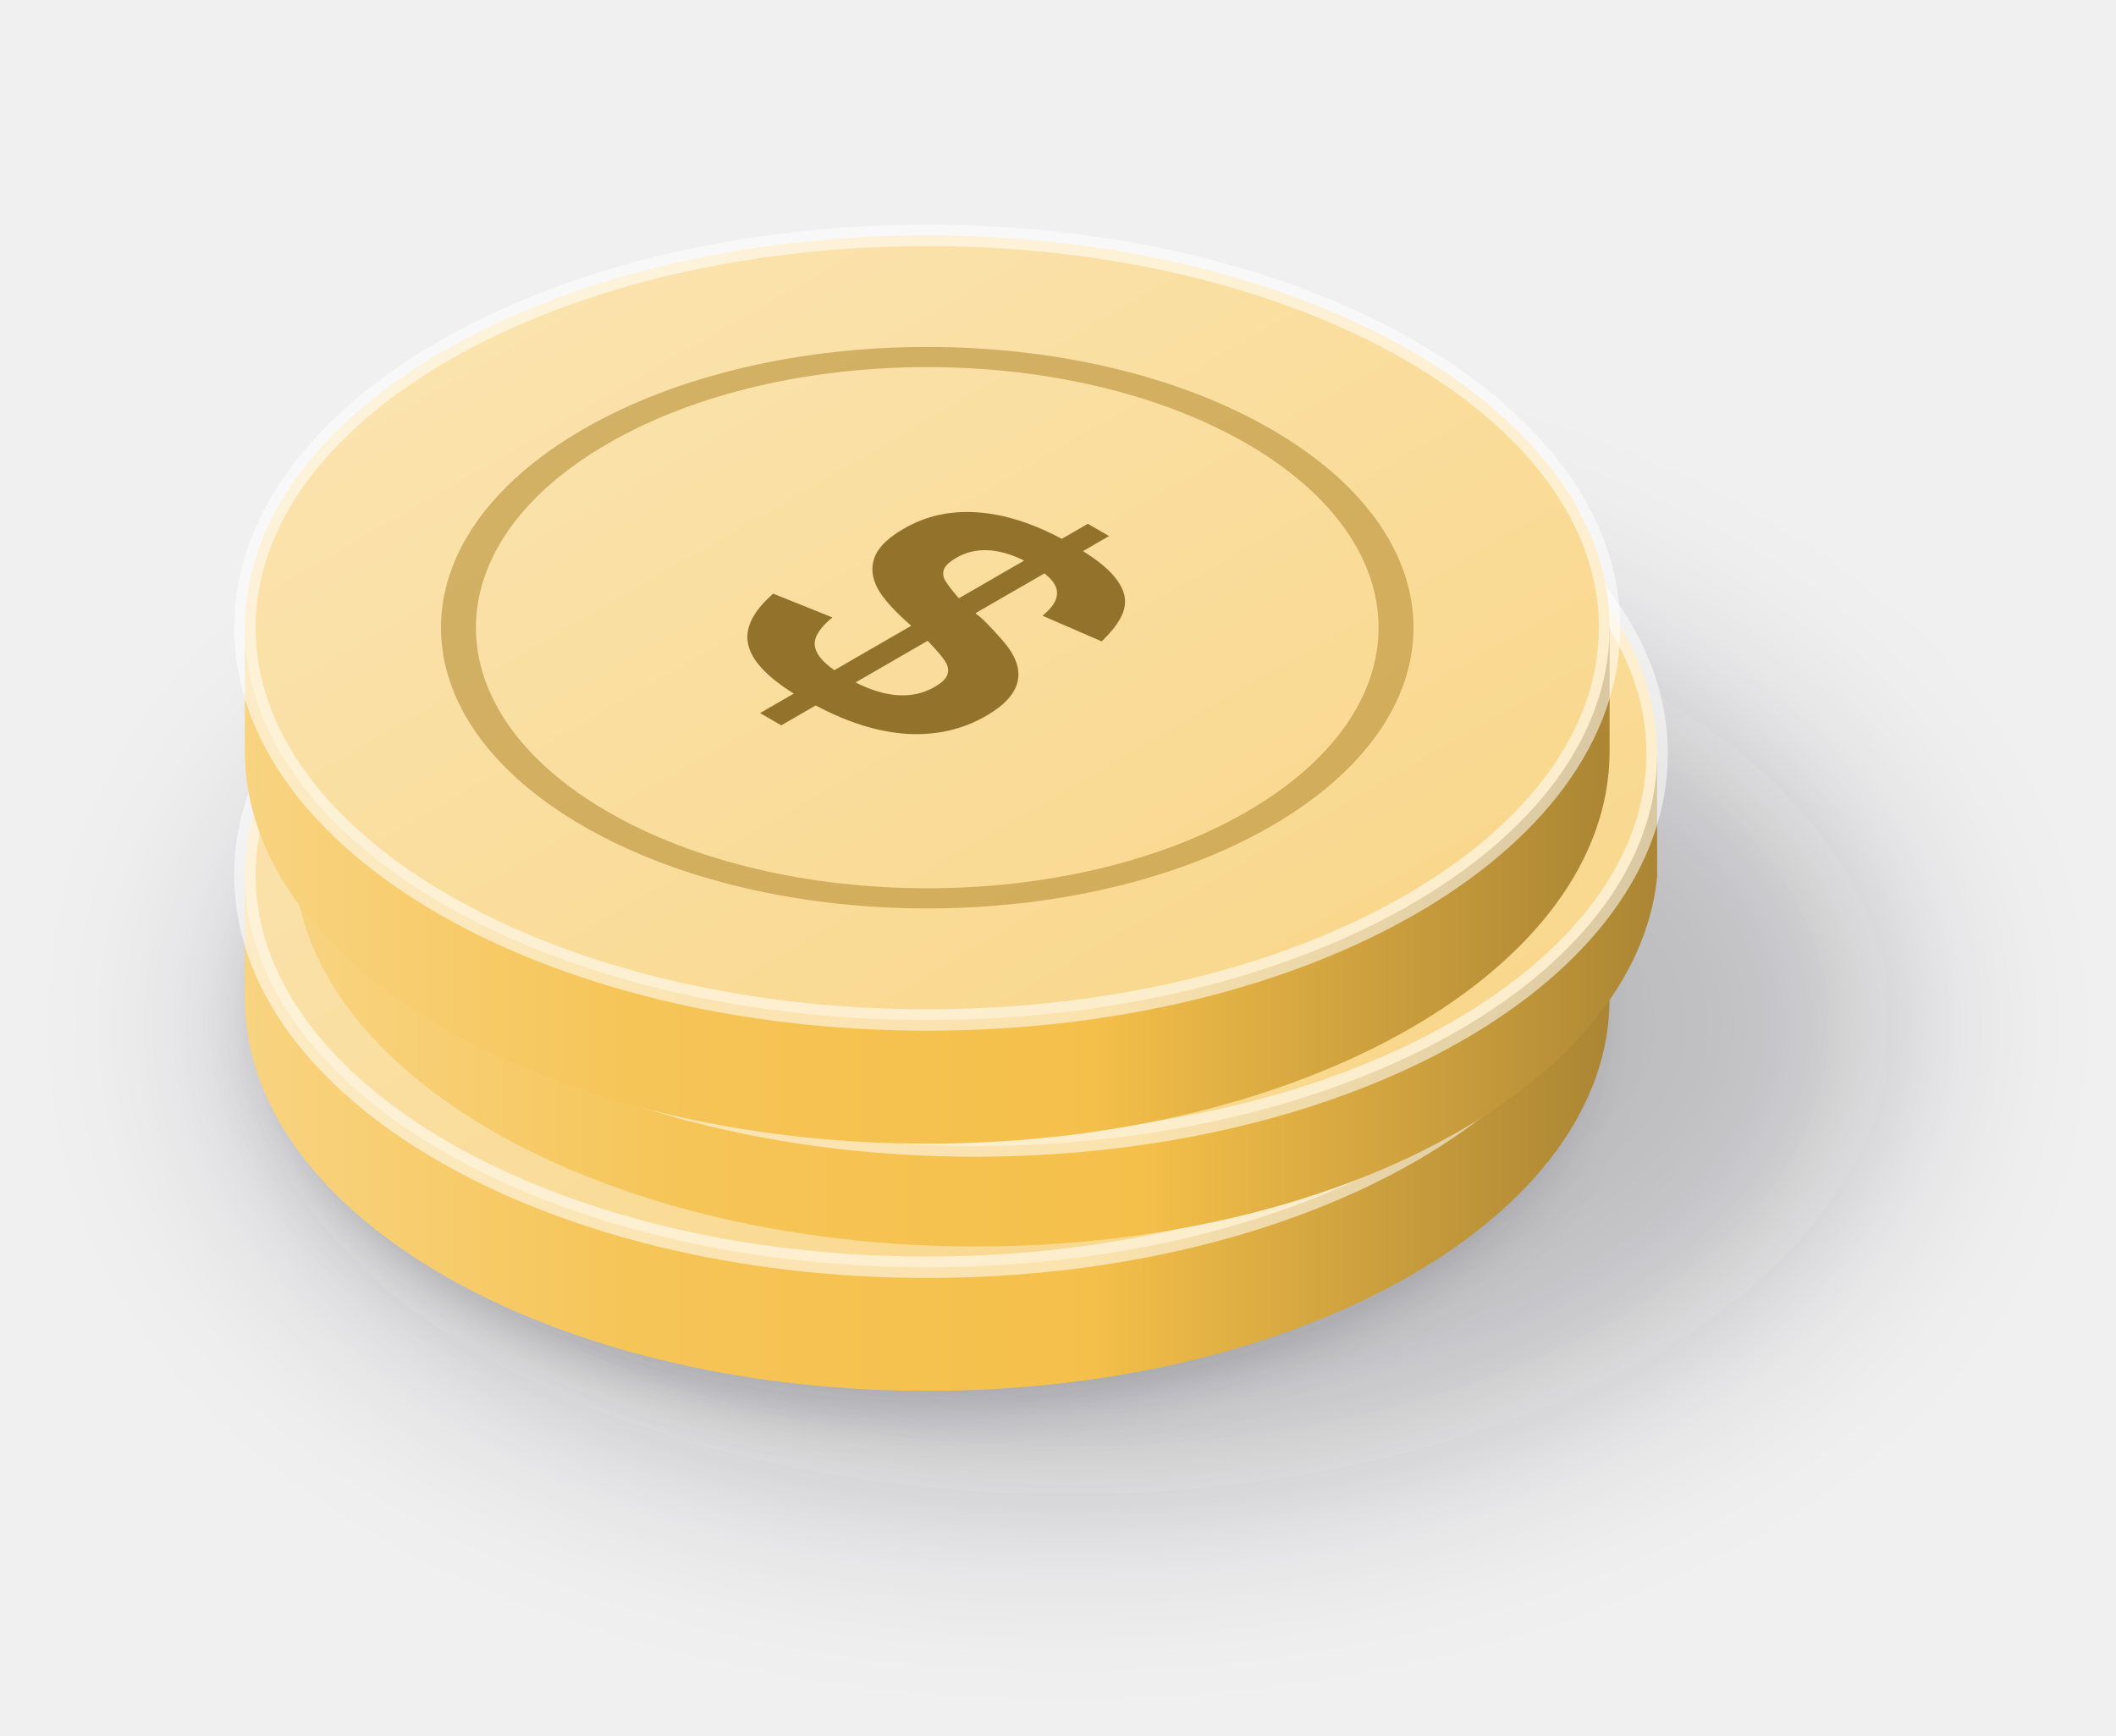
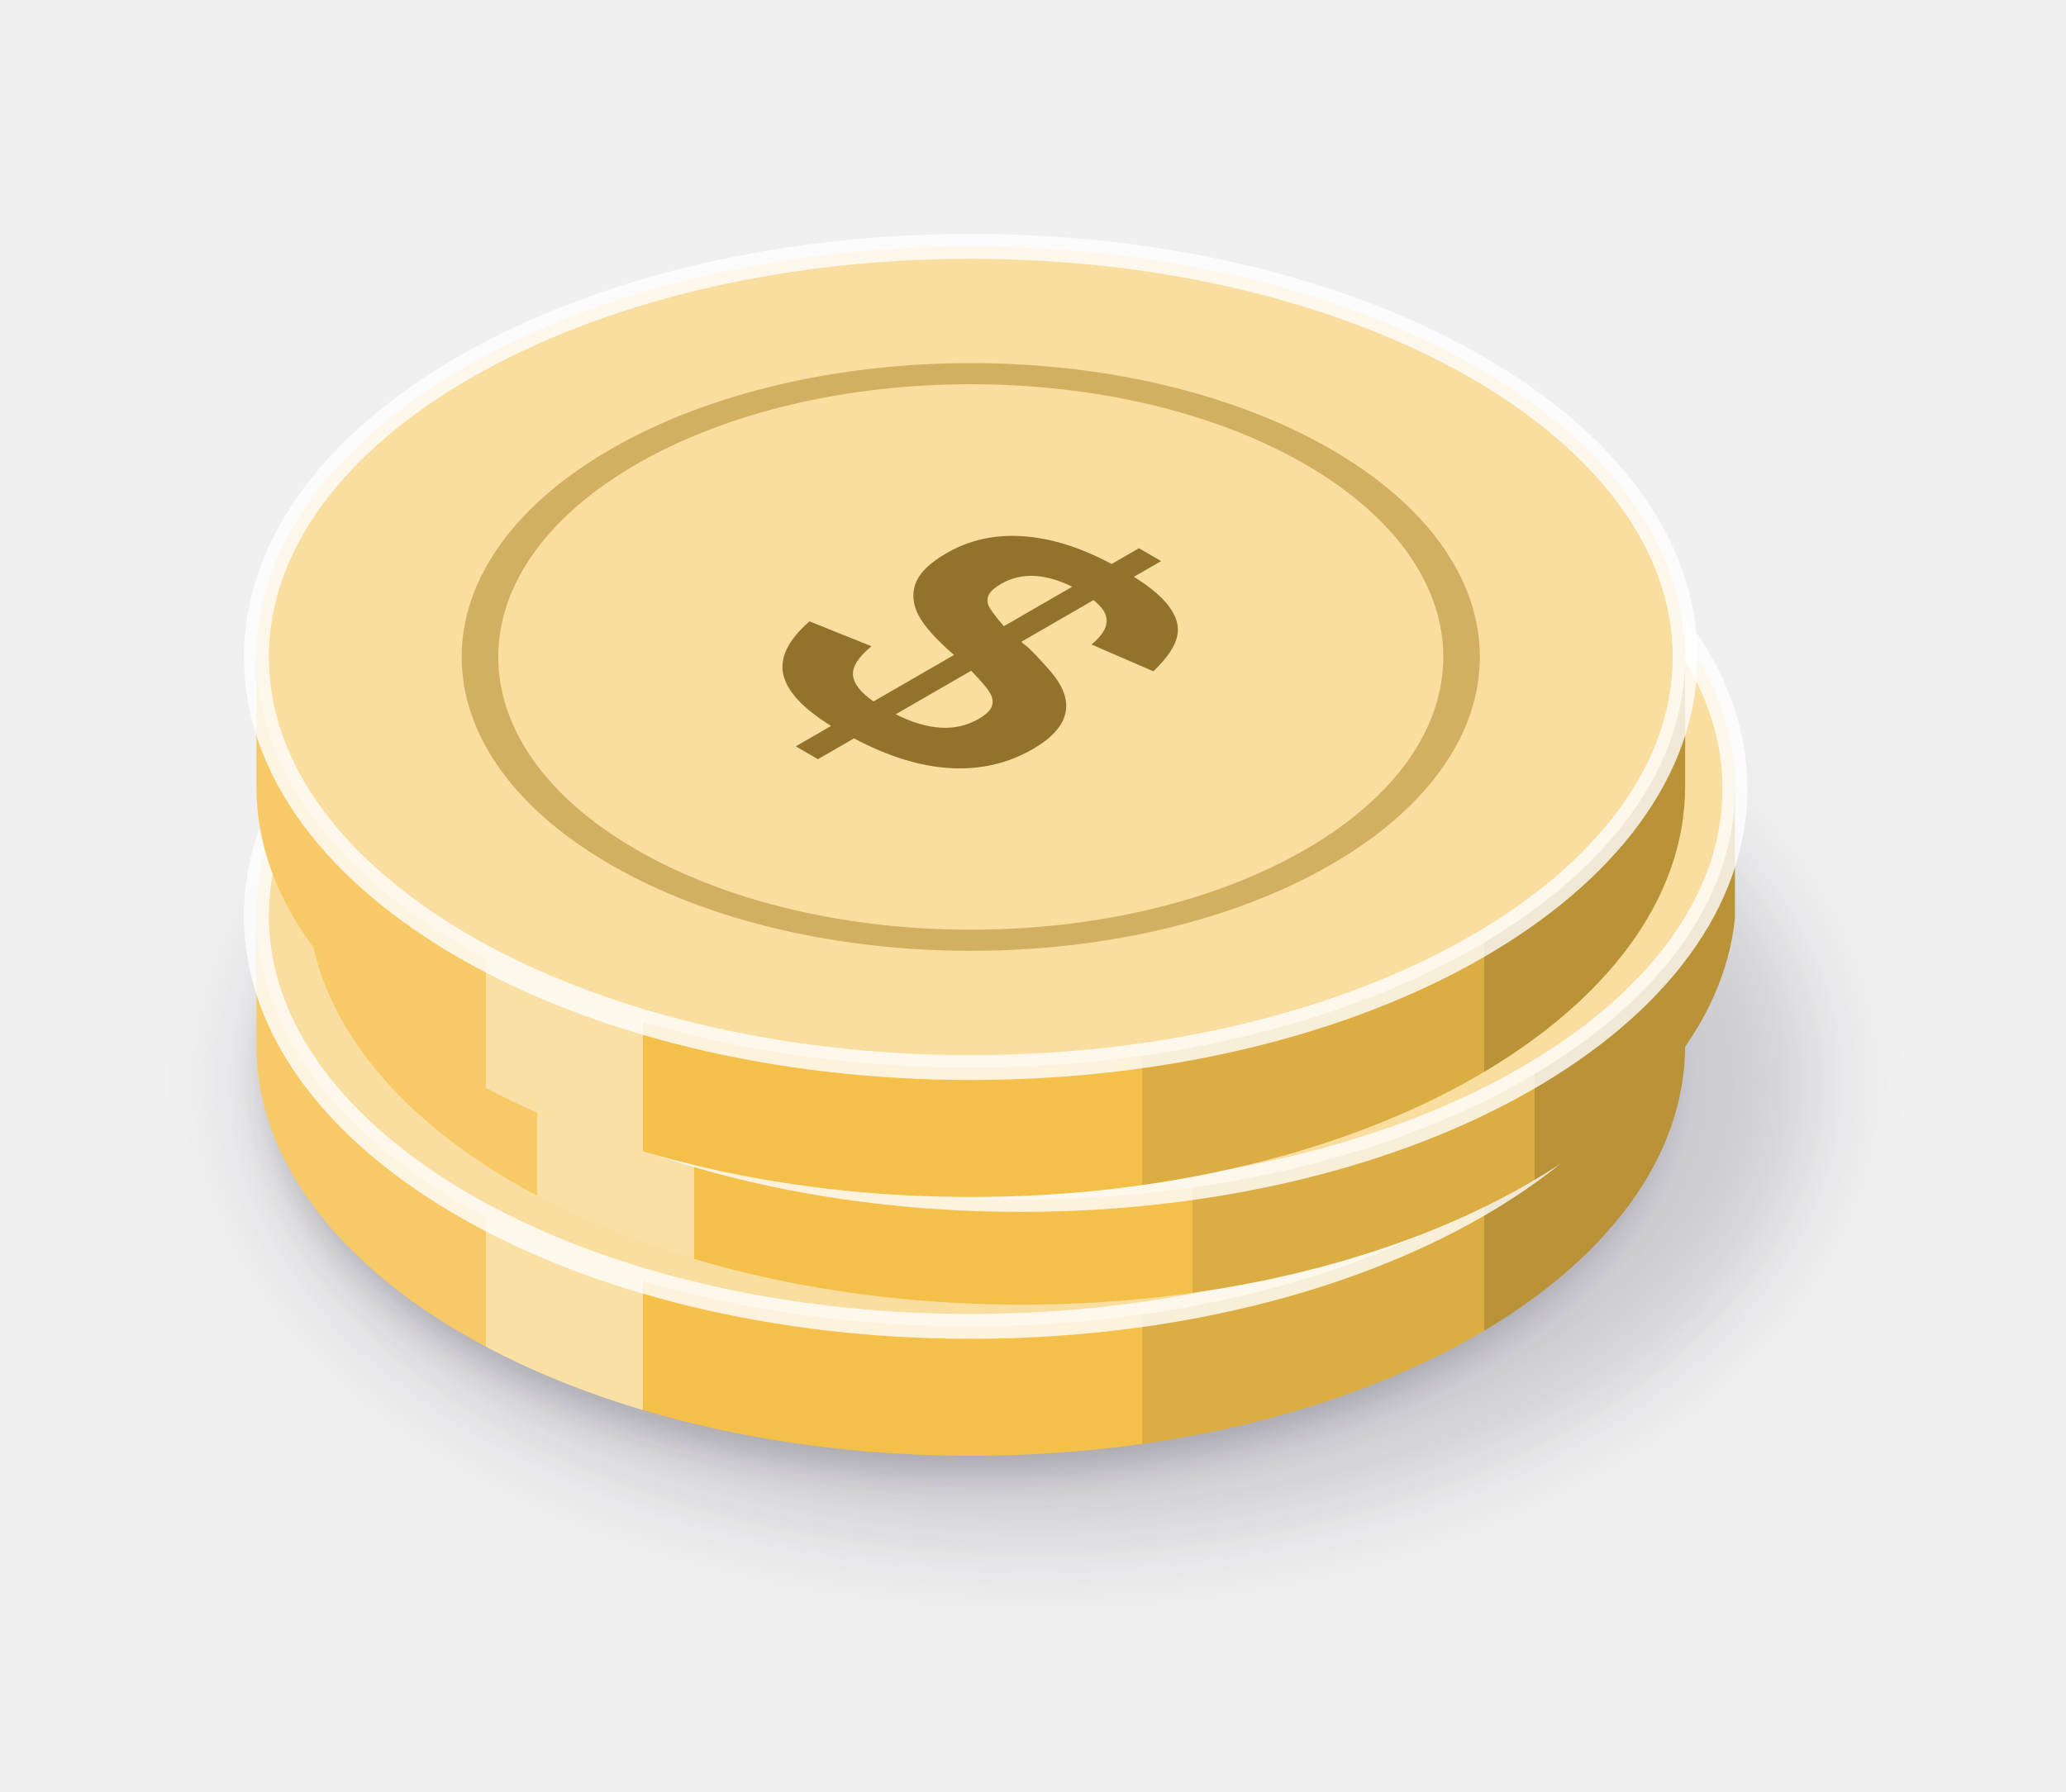
- <svg xmlns="http://www.w3.org/2000/svg" width="240" viewBox="-39 -42 89 73" aria-hidden="true" focusable="false">
+ <svg xmlns="http://www.w3.org/2000/svg" width="240" viewBox="-39 -42 83 72" aria-hidden="true" focusable="false">
  <defs>
    <filter id="iCoin-b" x="-50%" y="-50%" width="200%" height="200%">
-       <feGaussianBlur stdDeviation="4.2" />
+       <feGaussianBlur stdDeviation="1.8" />
    </filter>
    <filter id="iCoin-b2" x="-50%" y="-50%" width="200%" height="200%">
-       <feGaussianBlur stdDeviation="1.3" />
+       <feGaussianBlur stdDeviation="0.7" />
    </filter>
    <filter id="iCoin-b3" x="-50%" y="-50%" width="200%" height="200%">
      <feGaussianBlur stdDeviation="8.8" />
    </filter>
    <linearGradient id="iCoin-1" x1="0" y1="0" x2="1" y2="0">
-       <stop offset="0" stop-color="#f8d380" />
-       <stop offset="0.28" stop-color="#f6c558" />
+       <stop offset="0" stop-color="#f7ca67" />
+       <stop offset="0.16" stop-color="#f7ca67" />
+       <stop offset="0.16" stop-color="#fae0a4" />
+       <stop offset="0.27" stop-color="#fae0a4" />
+       <stop offset="0.27" stop-color="#F5C04A" />
      <stop offset="0.62" stop-color="#F5C04A" />
-       <stop offset="1" stop-color="#ac8634" />
+       <stop offset="0.62" stop-color="#dcad43" />
+       <stop offset="0.86" stop-color="#dcad43" />
+       <stop offset="0.86" stop-color="#ba9238" />
+       <stop offset="1" stop-color="#ba9238" />
    </linearGradient>
-     <linearGradient id="iCoin-2" x1="0" y1="0" x2="1" y2="1">
-       <stop offset="0" stop-color="#fbe5b4" />
-       <stop offset="1" stop-color="#f9d687" />
+     <linearGradient id="iCoin-2" x1="0" y1="0" x2="1" y2="0">
+       <stop offset="0" stop-color="#f7ca67" />
+       <stop offset="0.16" stop-color="#f7ca67" />
+       <stop offset="0.16" stop-color="#fae0a4" />
+       <stop offset="0.27" stop-color="#fae0a4" />
+       <stop offset="0.27" stop-color="#F5C04A" />
+       <stop offset="0.62" stop-color="#F5C04A" />
+       <stop offset="0.62" stop-color="#dcad43" />
+       <stop offset="0.86" stop-color="#dcad43" />
+       <stop offset="0.86" stop-color="#ba9238" />
+       <stop offset="1" stop-color="#ba9238" />
    </linearGradient>
    <linearGradient id="iCoin-3" x1="0" y1="0" x2="1" y2="0">
-       <stop offset="0" stop-color="#f8d380" />
-       <stop offset="0.28" stop-color="#f6c558" />
+       <stop offset="0" stop-color="#f7ca67" />
+       <stop offset="0.16" stop-color="#f7ca67" />
+       <stop offset="0.16" stop-color="#fae0a4" />
+       <stop offset="0.27" stop-color="#fae0a4" />
+       <stop offset="0.27" stop-color="#F5C04A" />
      <stop offset="0.62" stop-color="#F5C04A" />
-       <stop offset="1" stop-color="#ac8634" />
-     </linearGradient>
-     <linearGradient id="iCoin-4" x1="0" y1="0" x2="1" y2="1">
-       <stop offset="0" stop-color="#fbe5b4" />
-       <stop offset="1" stop-color="#f9d687" />
-     </linearGradient>
-     <linearGradient id="iCoin-5" x1="0" y1="0" x2="1" y2="0">
-       <stop offset="0" stop-color="#f8d380" />
-       <stop offset="0.28" stop-color="#f6c558" />
-       <stop offset="0.62" stop-color="#F5C04A" />
-       <stop offset="1" stop-color="#ac8634" />
-     </linearGradient>
-     <linearGradient id="iCoin-6" x1="0" y1="0" x2="1" y2="1">
-       <stop offset="0" stop-color="#fbe5b4" />
-       <stop offset="1" stop-color="#f9d687" />
+       <stop offset="0.62" stop-color="#dcad43" />
+       <stop offset="0.86" stop-color="#dcad43" />
+       <stop offset="0.86" stop-color="#ba9238" />
+       <stop offset="1" stop-color="#ba9238" />
    </linearGradient>
  </defs>
  <g class="lyr" data-depth="0.6">
    <g class="obj " style="--d:0s">
      <g class="fl" style="--fd:0.2s">
-         <ellipse cx="5.9" cy="1.1" rx="34.6" ry="19.7" fill="#0b0b1a" opacity="0.22" filter="url(#iCoin-b)" />
-         <ellipse cx="0.0" cy="1.0" rx="27.5" ry="15.9" fill="#0b0b1a" opacity="0.22" filter="url(#iCoin-b2)" />
+         <ellipse cx="2.6" cy="1.5" rx="31.3" ry="18.5" fill="#1b1530" opacity="0.16" filter="url(#iCoin-b)" />
+         <ellipse cx="0.0" cy="1.0" rx="28.1" ry="16.2" fill="#1b1530" opacity="0.208" filter="url(#iCoin-b2)" />
        <path d="M-28.7,-5.2 L-28.7,0.0 A28.7,16.5 0 0 0 28.7,0.0 L28.7,-5.2 Z" fill="url(#iCoin-1)" />
-         <ellipse cx="0.0" cy="-5.2" rx="28.7" ry="16.5" fill="url(#iCoin-2)" />
-         <ellipse cx="0.0" cy="-5.2" rx="28.7" ry="16.5" fill="none" stroke="#ffffff" stroke-width="0.9" opacity="0.55" />
-         <path d="M-26.6,-10.3 L-26.6,-5.1 A28.7,16.5 0 0 0 30.7,-5.1 L30.7,-10.3 Z" fill="url(#iCoin-3)" />
-         <ellipse cx="2.0" cy="-10.3" rx="28.7" ry="16.5" fill="url(#iCoin-4)" />
-         <ellipse cx="2.0" cy="-10.3" rx="28.7" ry="16.5" fill="none" stroke="#ffffff" stroke-width="0.9" opacity="0.55" />
-         <path d="M-28.7,-15.6 L-28.7,-10.4 A28.7,16.5 0 0 0 28.7,-10.4 L28.7,-15.6 Z" fill="url(#iCoin-5)" />
-         <ellipse cx="0.0" cy="-15.6" rx="28.7" ry="16.5" fill="url(#iCoin-6)" />
-         <ellipse cx="0.0" cy="-15.6" rx="28.7" ry="16.5" fill="none" stroke="#ffffff" stroke-width="0.9" opacity="0.55" />
+         <ellipse cx="0.0" cy="-5.2" rx="28.7" ry="16.5" fill="#fadea0" />
+         <ellipse cx="0.0" cy="-5.2" rx="28.7" ry="16.5" fill="none" stroke="#ffffff" stroke-width="1" opacity="0.8" />
+         <path d="M-26.6,-10.3 L-26.6,-5.1 A28.7,16.5 0 0 0 30.7,-5.1 L30.7,-10.3 Z" fill="url(#iCoin-2)" />
+         <ellipse cx="2.0" cy="-10.3" rx="28.7" ry="16.5" fill="#fadea0" />
+         <ellipse cx="2.0" cy="-10.3" rx="28.7" ry="16.5" fill="none" stroke="#ffffff" stroke-width="1" opacity="0.8" />
+         <path d="M-28.7,-15.6 L-28.7,-10.4 A28.7,16.5 0 0 0 28.7,-10.4 L28.7,-15.6 Z" fill="url(#iCoin-3)" />
+         <ellipse cx="0.0" cy="-15.6" rx="28.7" ry="16.5" fill="#fadea0" />
+         <ellipse cx="0.0" cy="-15.6" rx="28.7" ry="16.5" fill="none" stroke="#ffffff" stroke-width="1" opacity="0.8" />
        <g transform="matrix(0.866 0.5 -0.866 0.5 0.00 -15.60)">
          <circle r="16.1" fill="none" stroke="#b89038" stroke-width="1.2" stroke-opacity=".6" />
          <text x="0" y="6.2" text-anchor="middle" font-family="'Bricolage Grotesque','Helvetica Neue',Arial,sans-serif" font-size="19.5" font-weight="800" fill="#93732c">$</text>
        </g>
      </g>
    </g>
  </g>
</svg>
